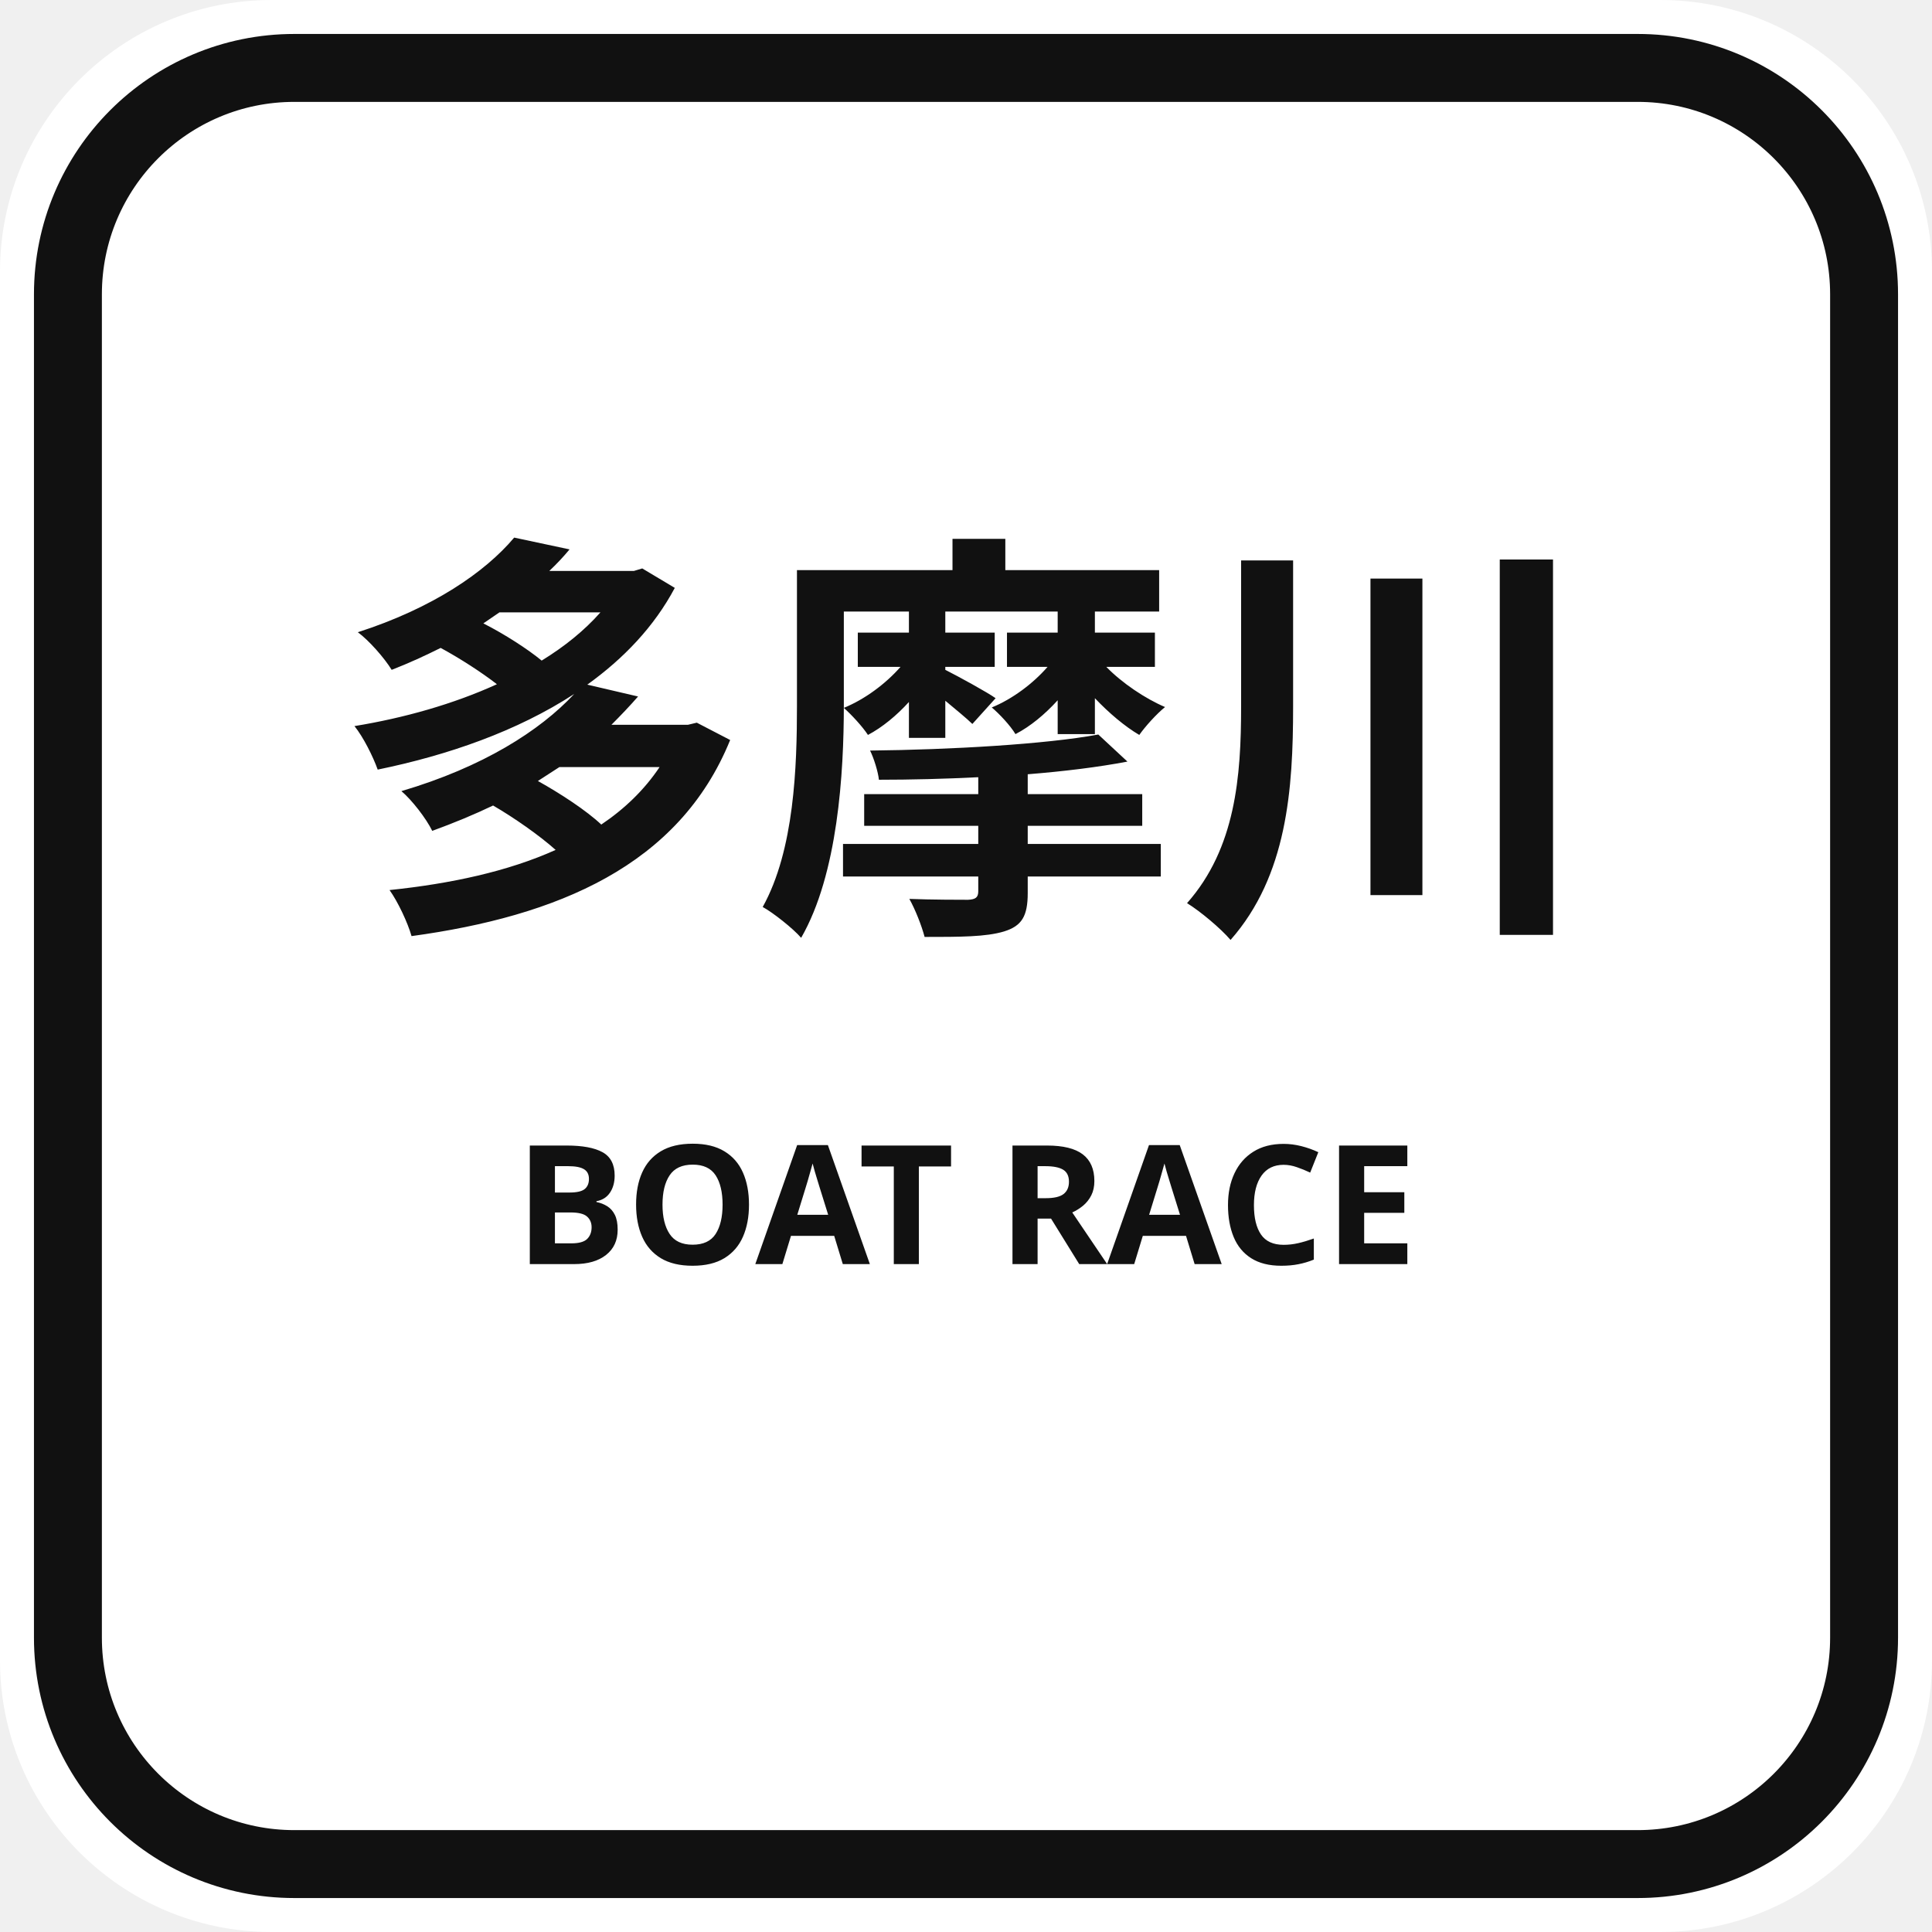
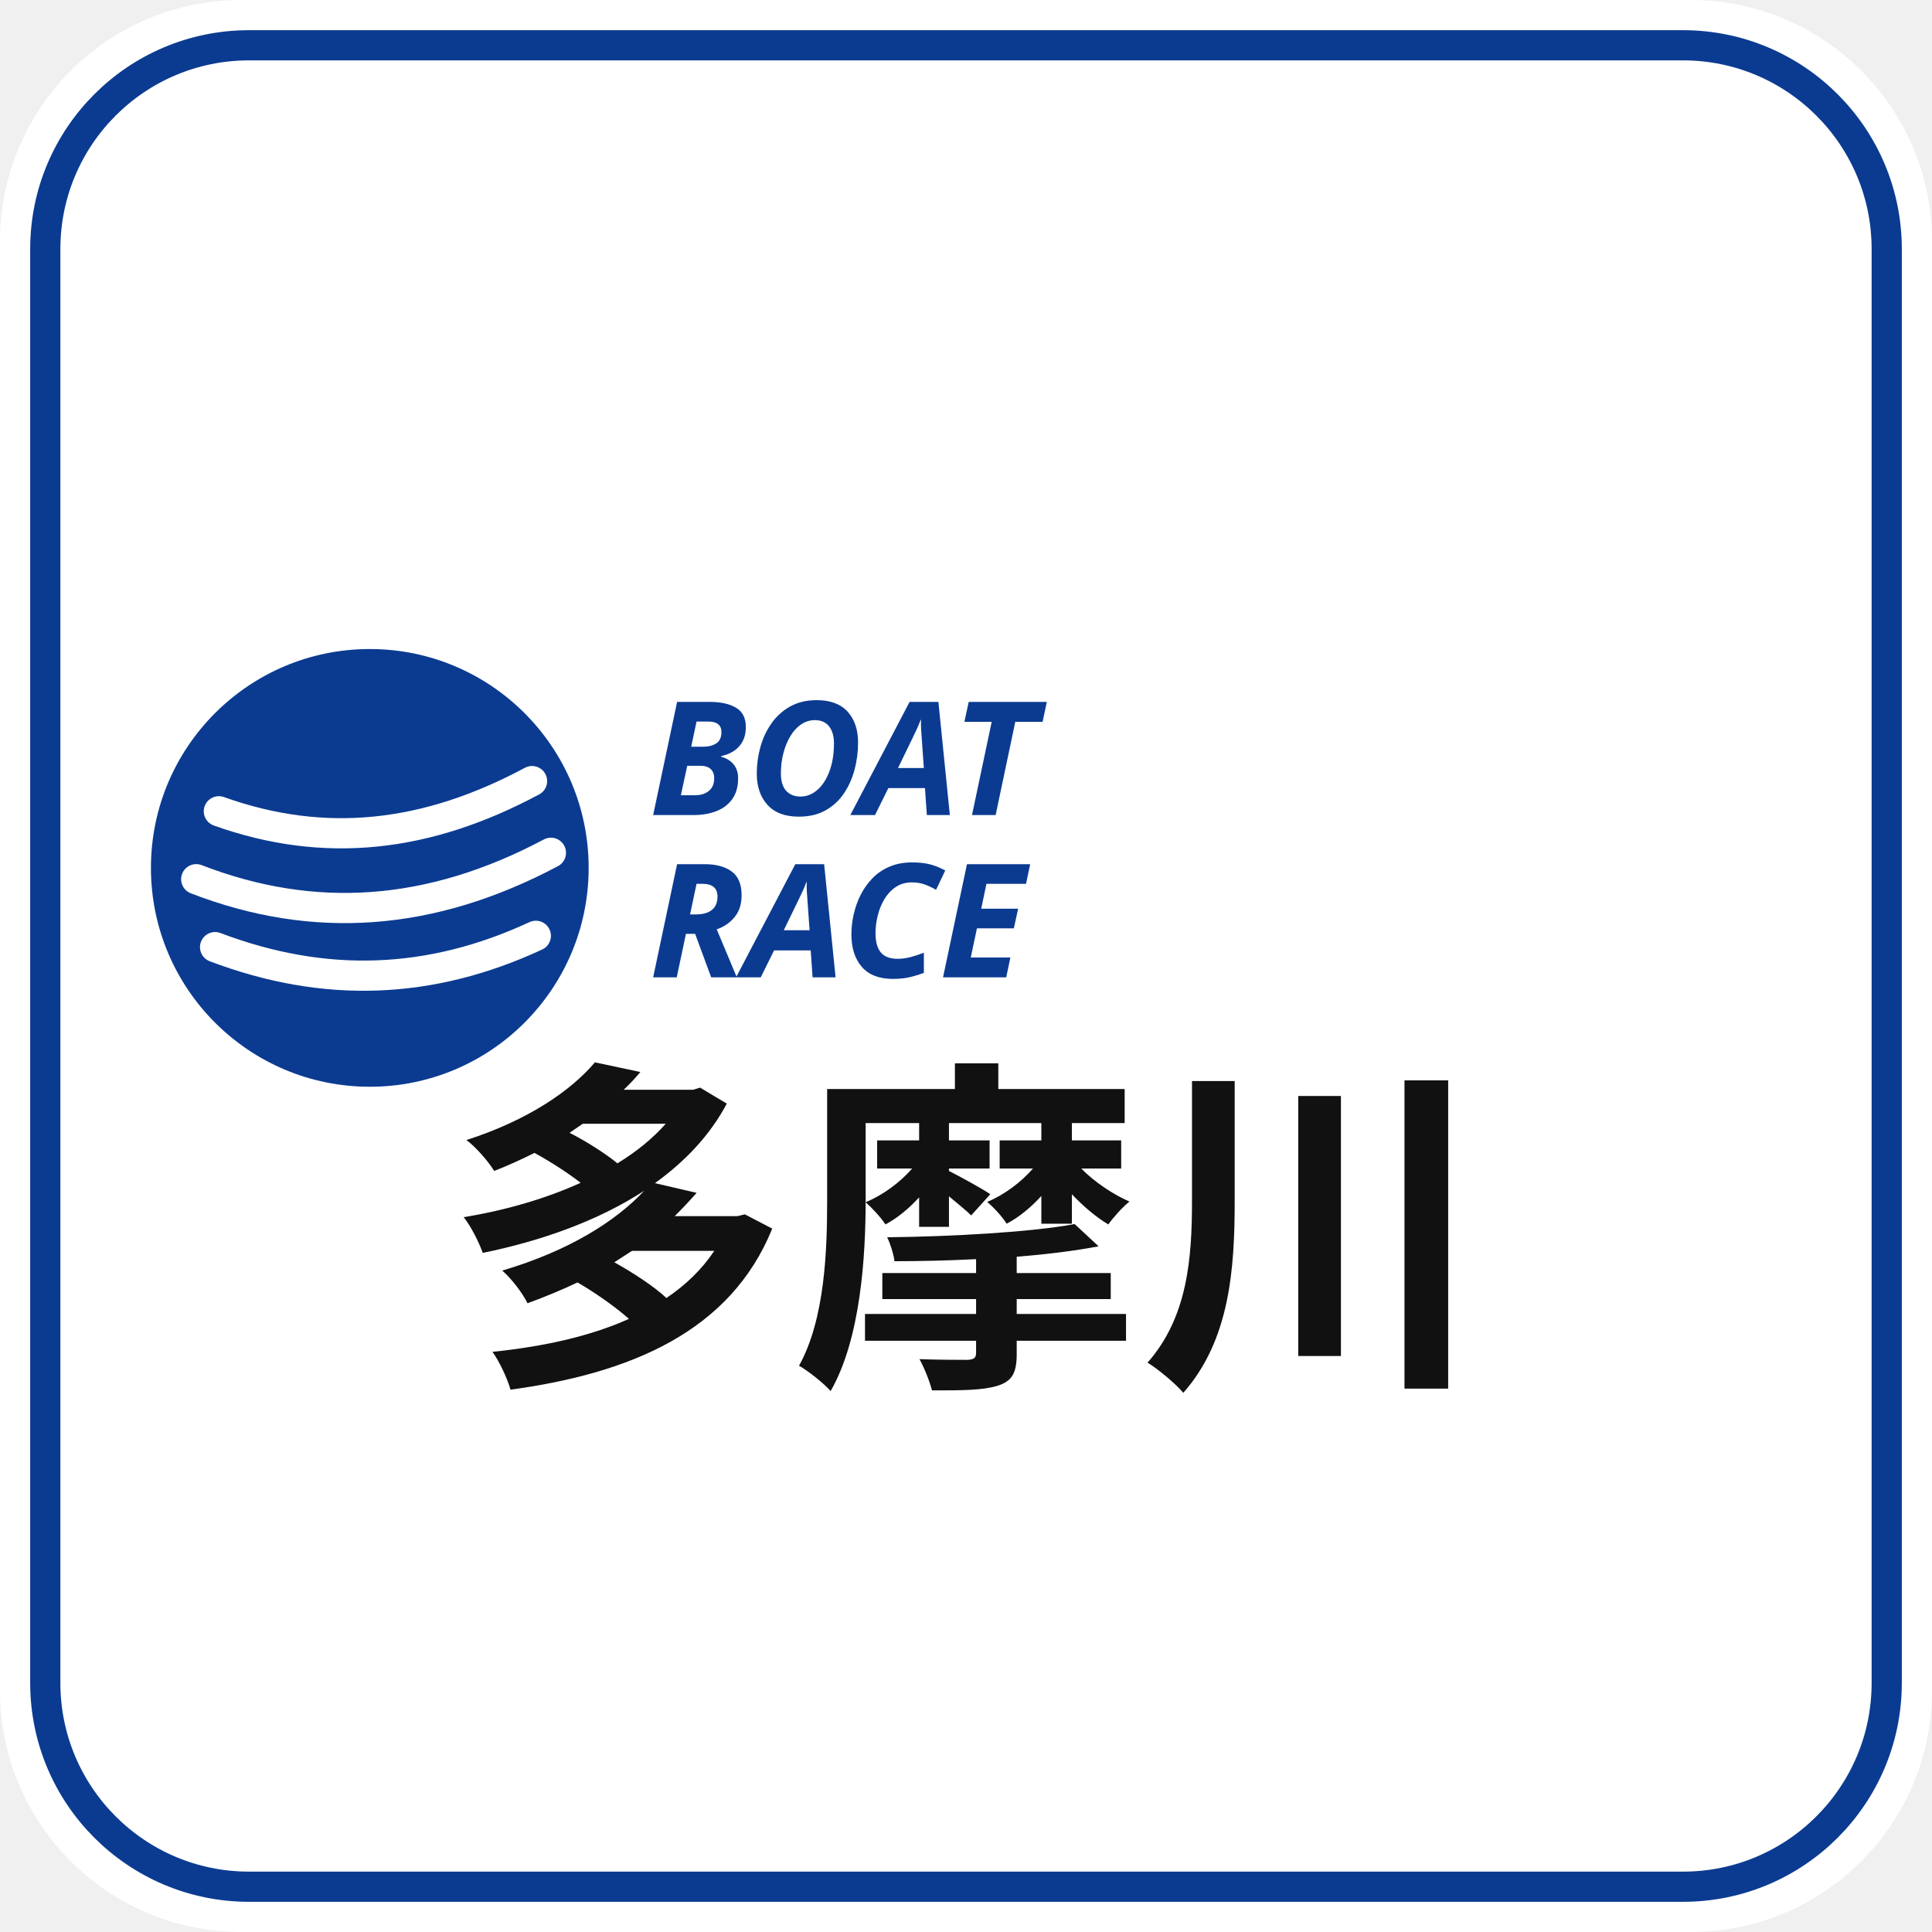
<svg xmlns="http://www.w3.org/2000/svg" viewBox="0 0 512 512">
-   <rect width="512" height="512" rx="72" fill="white" />
-   <rect x="18" y="18" width="476" height="476" rx="60" fill="none" stroke="#111" stroke-width="18" />
-   <text x="256" y="238" text-anchor="middle" font-family="sans-serif" font-weight="700" font-size="112" fill="#111">多摩川</text>
-   <text x="256" y="335" text-anchor="middle" font-family="sans-serif" font-weight="700" font-size="44" fill="#111">BOAT RACE</text>
+   <rect width="512" height="512" rx="64" fill="#fff" />
+   <rect x="12" y="12" width="488" height="488" rx="54" fill="none" stroke="#0b3b91" stroke-width="8" />
+   <g transform="translate(36 168)" fill="#0b3b91">
+     <circle cx="62" cy="62" r="58" />
+     <path d="M22 47c28 10 55 7 83-8M16 65c31 12 62 10 94-7M21 83c29 11 57 10 85-3" fill="none" stroke="#fff" stroke-width="8" stroke-linecap="round" />
+     <text x="136" y="48" font-family="sans-serif" font-size="42" font-weight="800" font-style="italic">BOAT</text>
+     <text x="136" y="91" font-family="sans-serif" font-size="42" font-weight="800" font-style="italic">RACE</text>
+   </g>
+   <text x="256" y="360" text-anchor="middle" font-family="sans-serif" font-size="92" font-weight="800" fill="#111">多摩川</text>
</svg>
